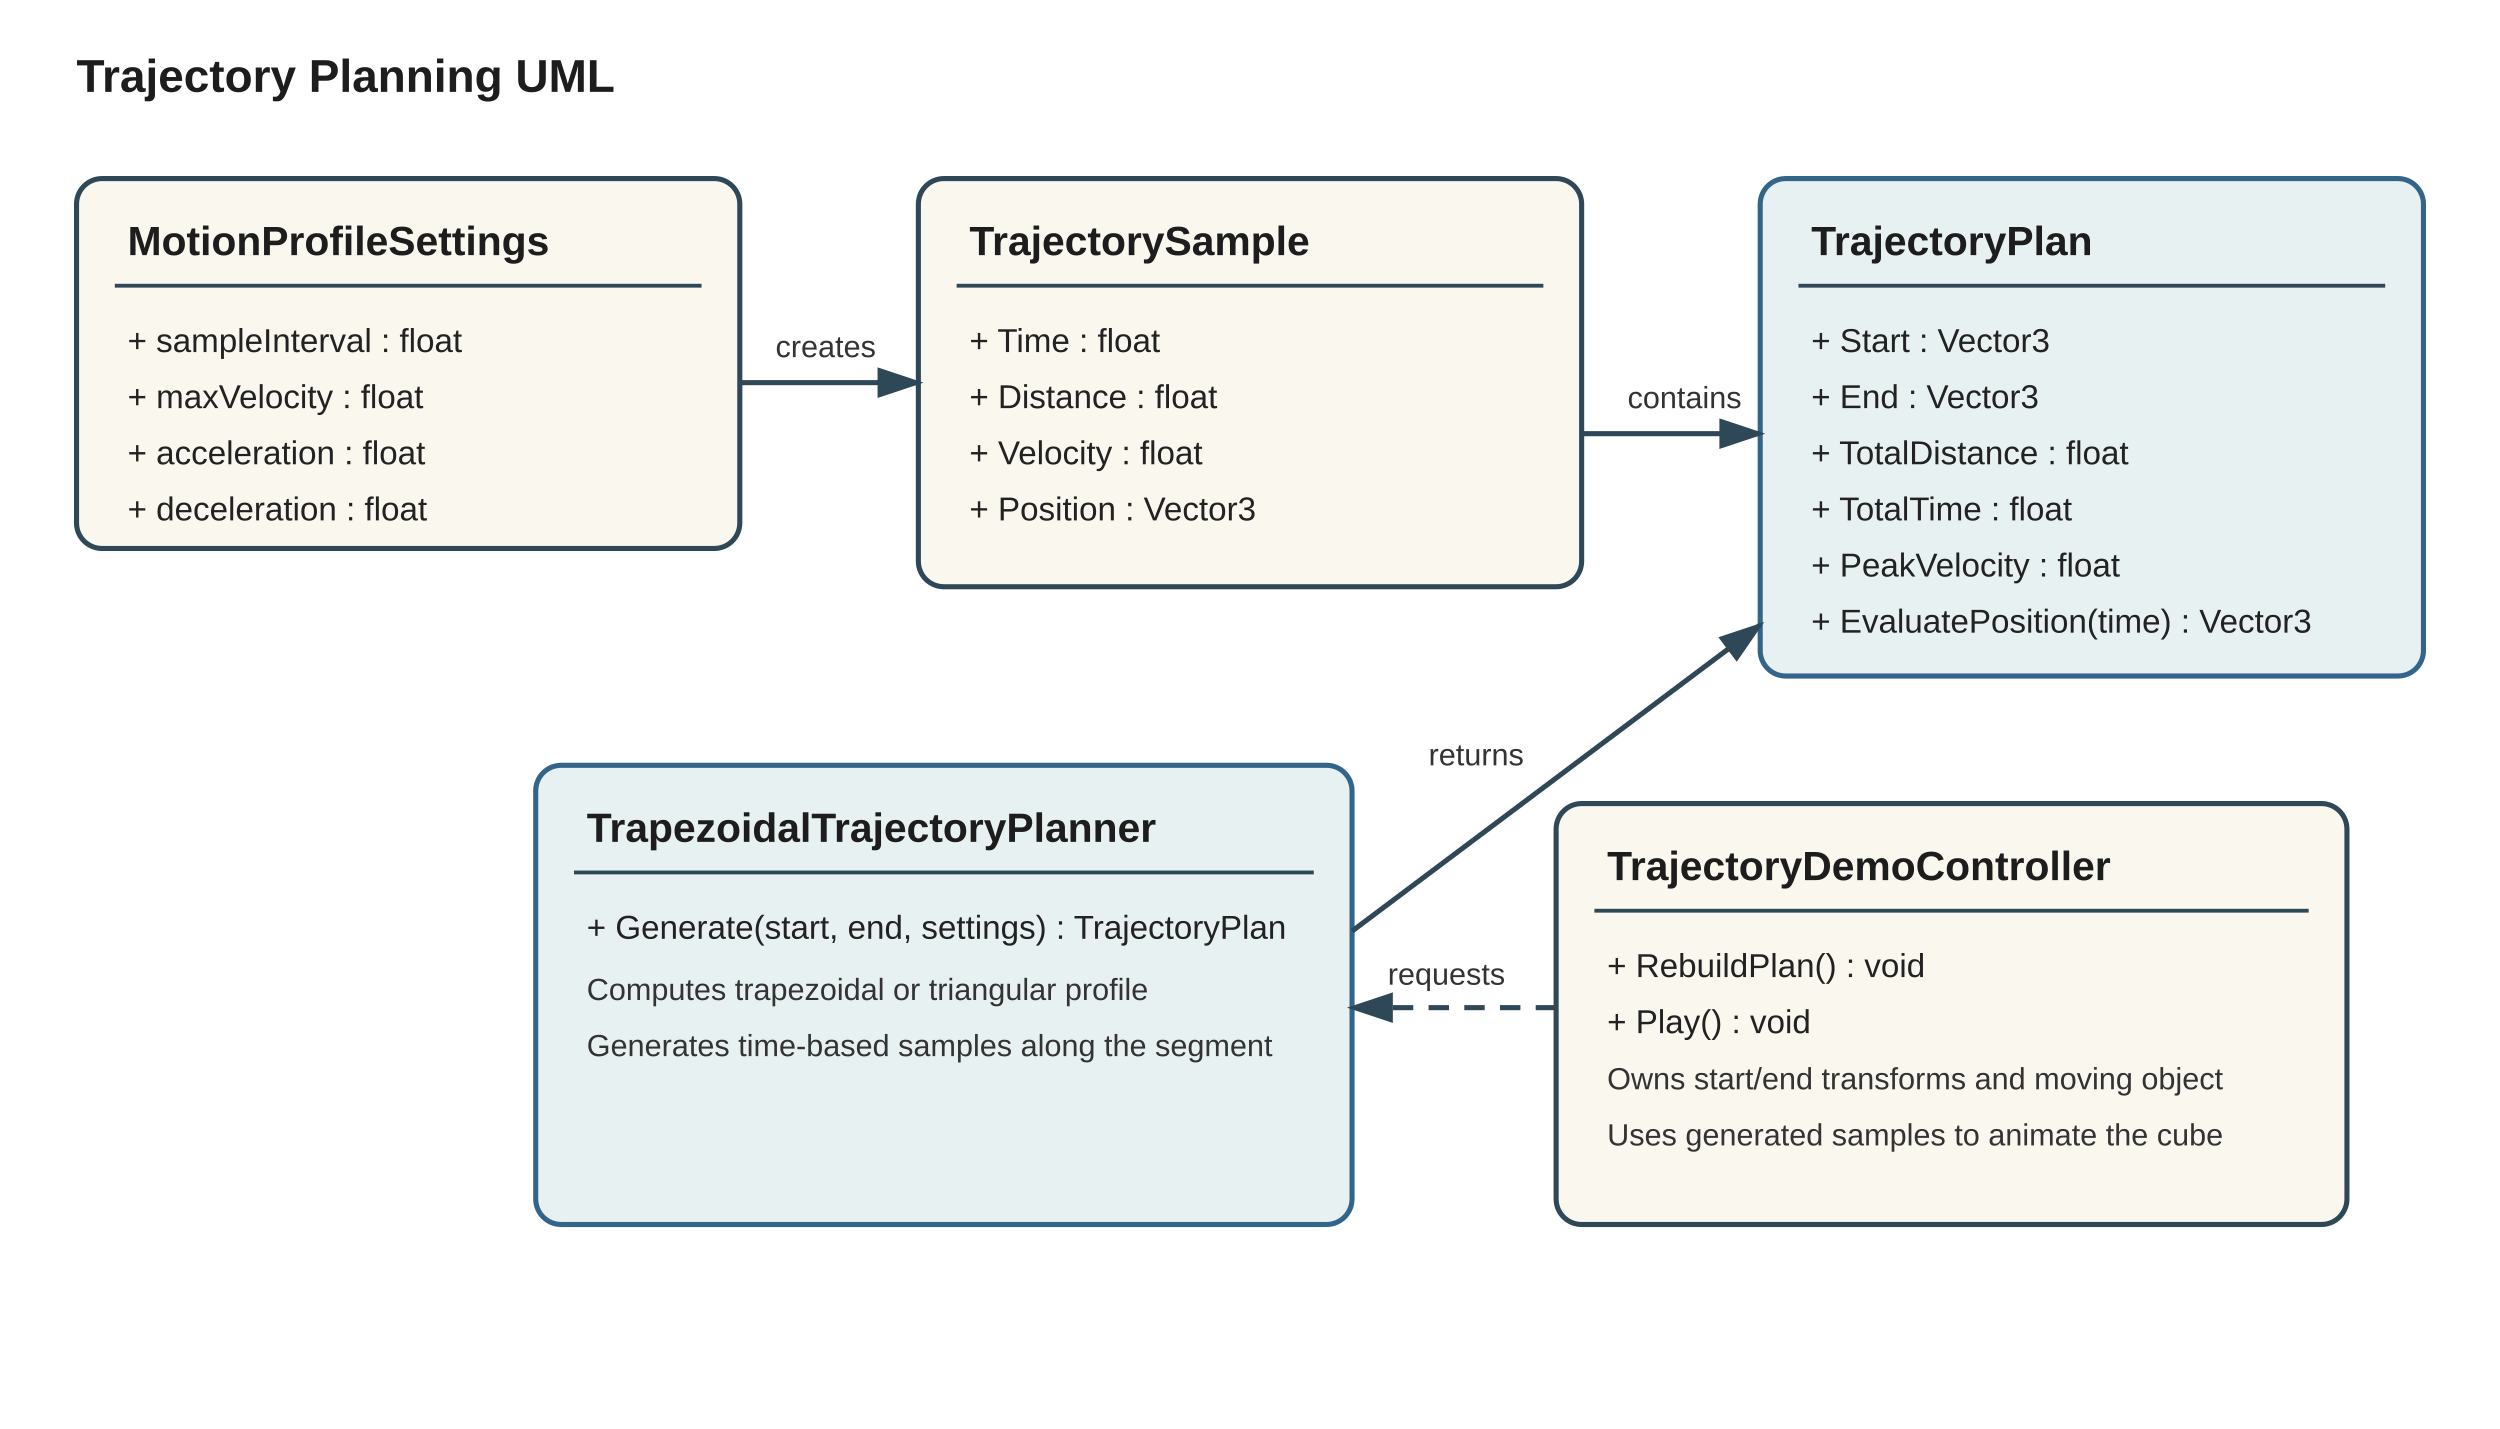
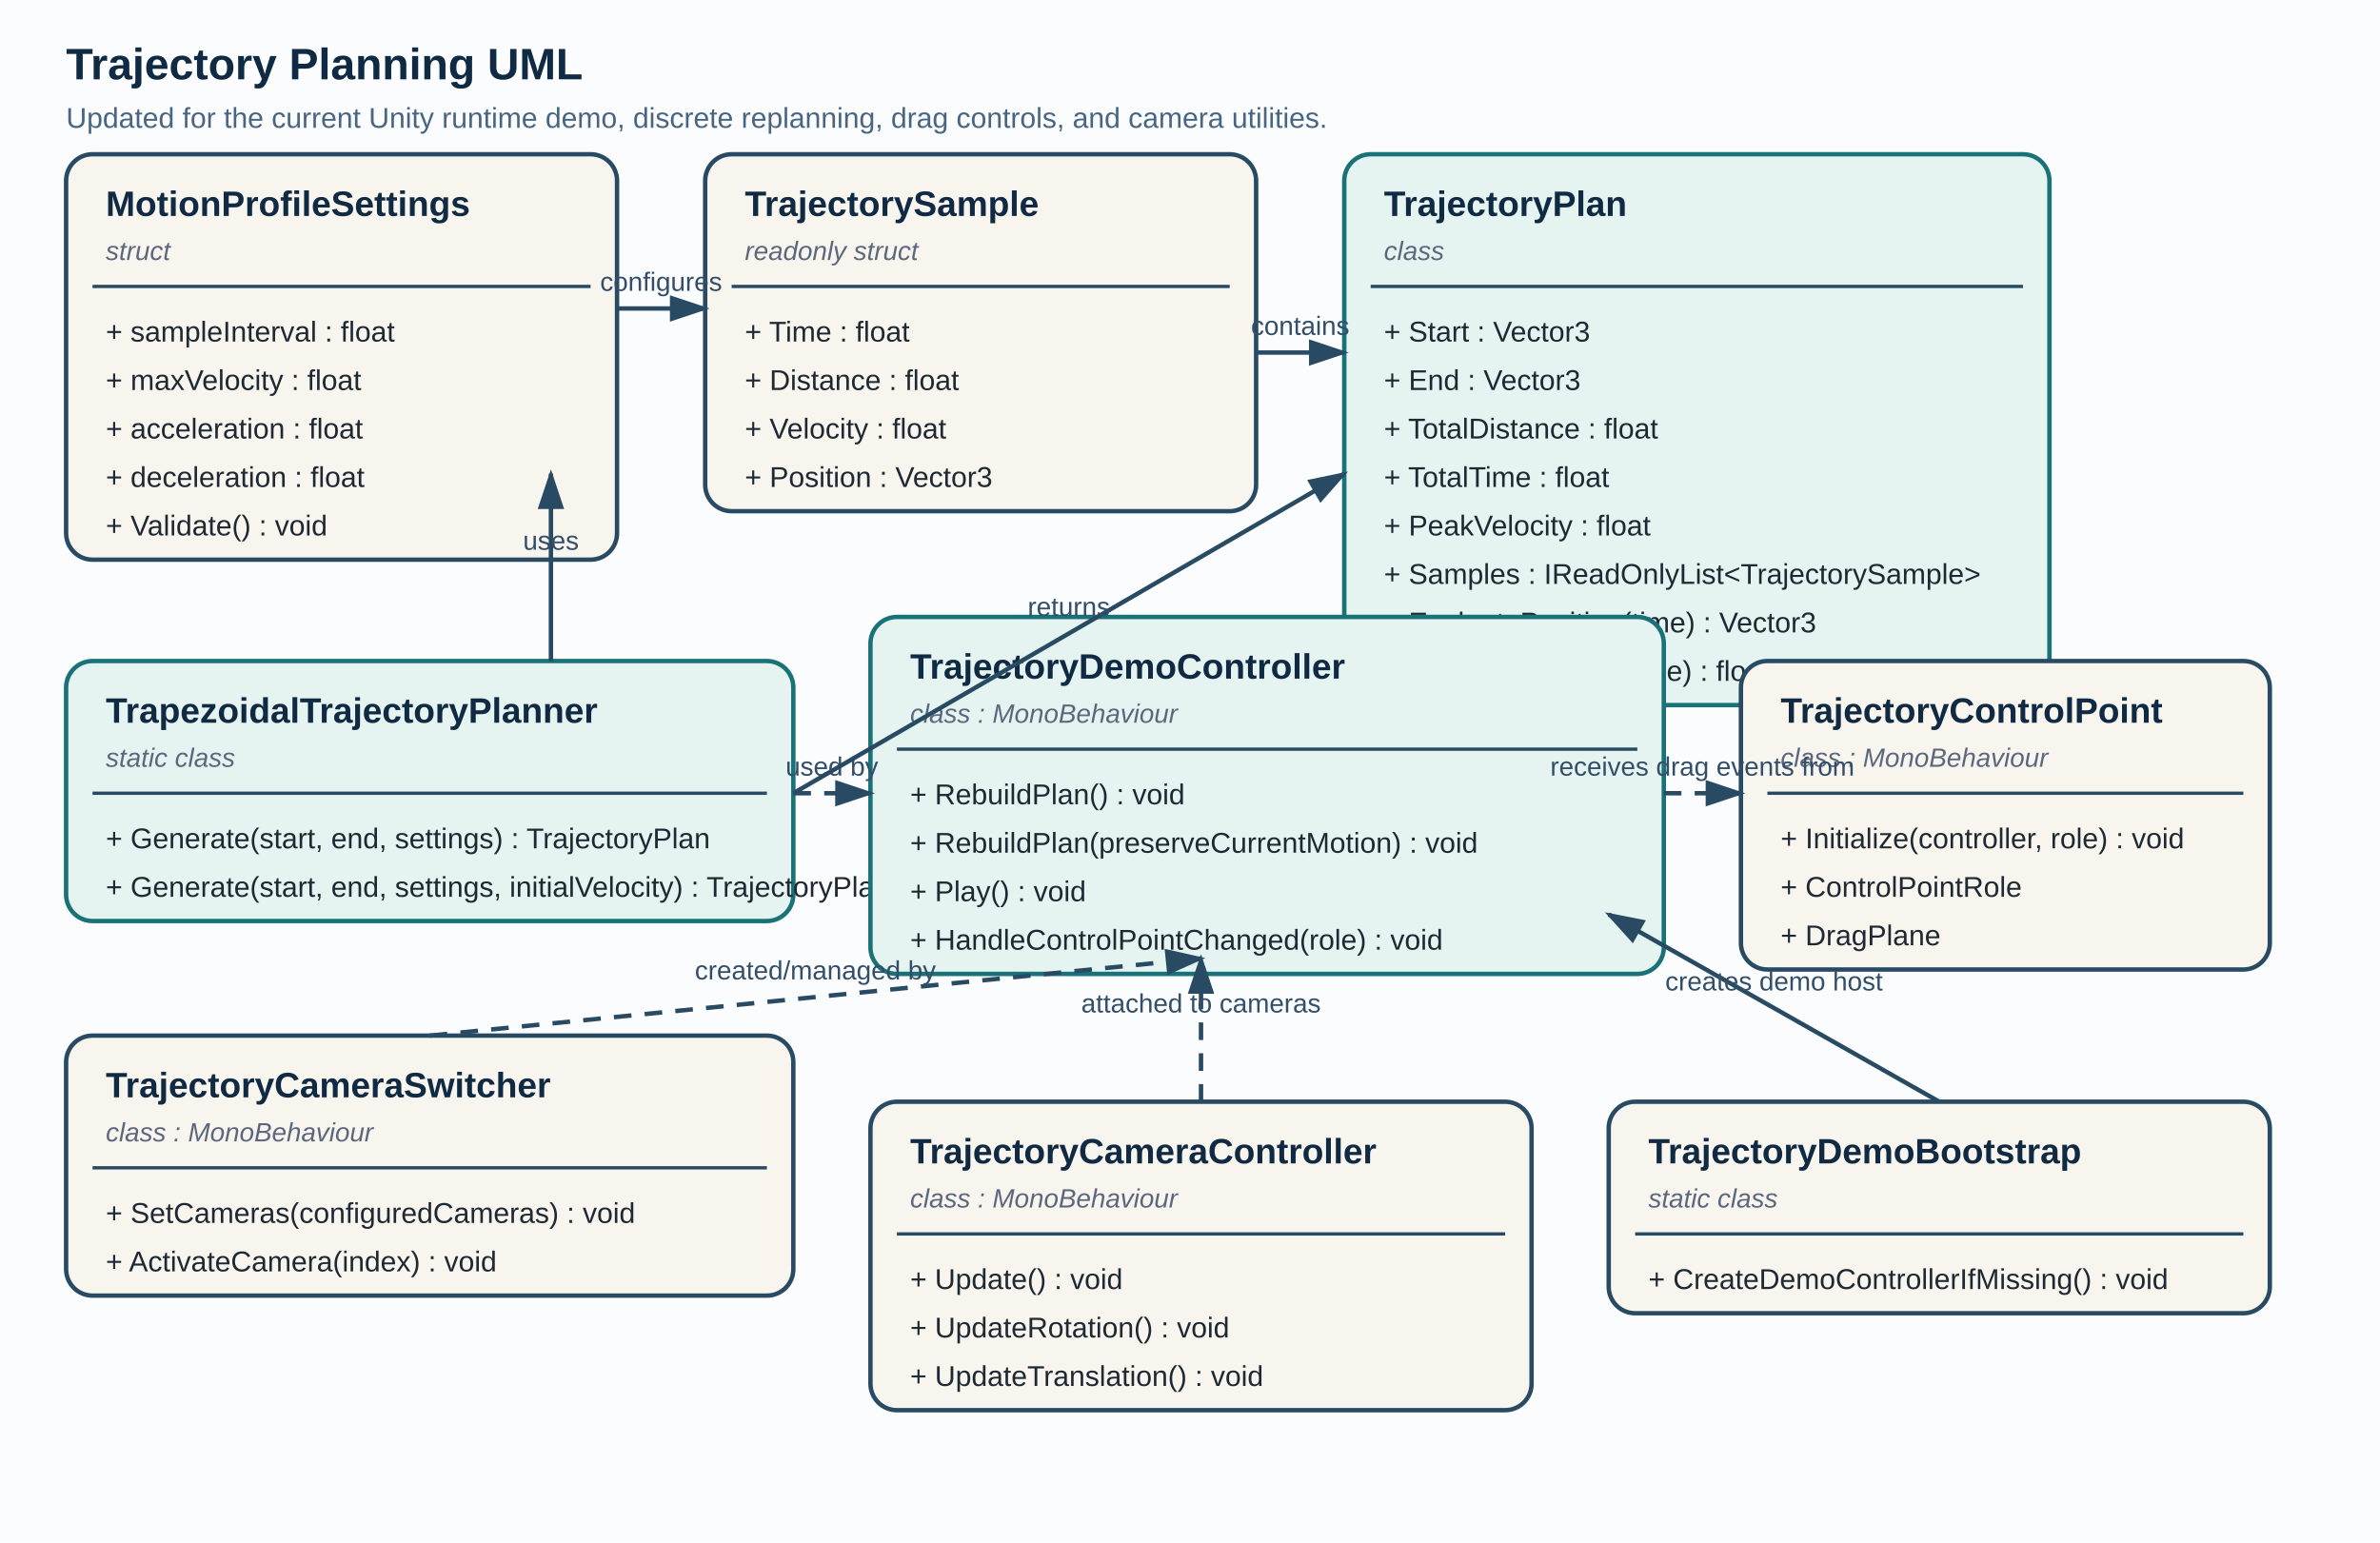
- <svg xmlns="http://www.w3.org/2000/svg" width="980" height="560" viewBox="0 0 980 560">
+ <svg xmlns="http://www.w3.org/2000/svg" width="1080" height="700" viewBox="0 0 1080 700">
  <style>
-     .title { font: 700 18px Arial, sans-serif; fill: #1d1d1d; }
-     .box-title { font: 700 16px Arial, sans-serif; fill: #1d1d1d; }
-     .text { font: 13px Arial, sans-serif; fill: #222; }
-     .small { font: 12px Arial, sans-serif; fill: #333; }
-     .box { fill: #faf7ef; stroke: #2f4858; stroke-width: 2; rx: 10; ry: 10; }
-     .accent { fill: #e8f1f2; stroke: #33658a; stroke-width: 2; rx: 10; ry: 10; }
-     .line { stroke: #2f4858; stroke-width: 2; fill: none; marker-end: url(#arrow); }
-     .dash { stroke-dasharray: 8 6; }
+     .title { font: 700 20px Arial, sans-serif; fill: #102a43; }
+     .subtitle { font: 13px Arial, sans-serif; fill: #486581; }
+     .box-title { font: 700 16px Arial, sans-serif; fill: #102a43; }
+     .meta { font: italic 12px Arial, sans-serif; fill: #5c677d; }
+     .text { font: 13px Arial, sans-serif; fill: #1f2933; }
+     .label { font: 12px Arial, sans-serif; fill: #334e68; }
+     .box { fill: #f8f5ef; stroke: #284b63; stroke-width: 2; rx: 12; ry: 12; }
+     .accent { fill: #e6f4f1; stroke: #197278; stroke-width: 2; rx: 12; ry: 12; }
+     .line { stroke: #284b63; stroke-width: 2; fill: none; marker-end: url(#arrow); }
+     .dashed { stroke-dasharray: 8 6; }
  </style>
  <defs>
    <marker id="arrow" markerWidth="10" markerHeight="10" refX="8" refY="3" orient="auto" markerUnits="strokeWidth">
-       <path d="M0,0 L0,6 L9,3 z" fill="#2f4858" />
+       <path d="M0,0 L0,6 L9,3 z" fill="#284b63" />
    </marker>
  </defs>
+   <rect x="0" y="0" width="1080" height="700" fill="#fbfcfe" />
  <text x="30" y="36" class="title">Trajectory Planning UML</text>
-   <rect x="30" y="70" width="260" height="145" class="box" />
-   <text x="50" y="100" class="box-title">MotionProfileSettings</text>
-   <line x1="45" y1="112" x2="275" y2="112" stroke="#2f4858" stroke-width="1.5" />
-   <text x="50" y="138" class="text">+ sampleInterval : float</text>
-   <text x="50" y="160" class="text">+ maxVelocity : float</text>
-   <text x="50" y="182" class="text">+ acceleration : float</text>
-   <text x="50" y="204" class="text">+ deceleration : float</text>
-   <rect x="360" y="70" width="260" height="160" class="box" />
-   <text x="380" y="100" class="box-title">TrajectorySample</text>
-   <line x1="375" y1="112" x2="605" y2="112" stroke="#2f4858" stroke-width="1.5" />
-   <text x="380" y="138" class="text">+ Time : float</text>
-   <text x="380" y="160" class="text">+ Distance : float</text>
-   <text x="380" y="182" class="text">+ Velocity : float</text>
-   <text x="380" y="204" class="text">+ Position : Vector3</text>
-   <rect x="690" y="70" width="260" height="195" class="accent" />
-   <text x="710" y="100" class="box-title">TrajectoryPlan</text>
-   <line x1="705" y1="112" x2="935" y2="112" stroke="#2f4858" stroke-width="1.5" />
-   <text x="710" y="138" class="text">+ Start : Vector3</text>
-   <text x="710" y="160" class="text">+ End : Vector3</text>
-   <text x="710" y="182" class="text">+ TotalDistance : float</text>
-   <text x="710" y="204" class="text">+ TotalTime : float</text>
-   <text x="710" y="226" class="text">+ PeakVelocity : float</text>
-   <text x="710" y="248" class="text">+ EvaluatePosition(time) : Vector3</text>
-   <rect x="210" y="300" width="320" height="180" class="accent" />
-   <text x="230" y="330" class="box-title">TrapezoidalTrajectoryPlanner</text>
-   <line x1="225" y1="342" x2="515" y2="342" stroke="#2f4858" stroke-width="1.5" />
-   <text x="230" y="368" class="text">+ Generate(start, end, settings) : TrajectoryPlan</text>
-   <text x="230" y="392" class="small">Computes trapezoidal or triangular profile</text>
-   <text x="230" y="414" class="small">Generates time-based samples along the segment</text>
-   <rect x="610" y="315" width="310" height="165" class="box" />
-   <text x="630" y="345" class="box-title">TrajectoryDemoController</text>
-   <line x1="625" y1="357" x2="905" y2="357" stroke="#2f4858" stroke-width="1.5" />
-   <text x="630" y="383" class="text">+ RebuildPlan() : void</text>
-   <text x="630" y="405" class="text">+ Play() : void</text>
-   <text x="630" y="427" class="small">Owns start/end transforms and moving object</text>
-   <text x="630" y="449" class="small">Uses generated samples to animate the cube</text>
-   <line x1="290" y1="150" x2="360" y2="150" class="line" />
-   <text x="304" y="140" class="small">creates</text>
-   <line x1="620" y1="170" x2="690" y2="170" class="line" />
-   <text x="638" y="160" class="small">contains</text>
-   <line x1="530" y1="365" x2="690" y2="245" class="line" />
-   <text x="560" y="300" class="small">returns</text>
-   <line x1="610" y1="395" x2="530" y2="395" class="line dash" />
-   <text x="544" y="386" class="small">requests</text>
+   <text x="30" y="58" class="subtitle">Updated for the current Unity runtime demo, discrete replanning, drag controls, and camera utilities.</text>
+   <rect x="30" y="70" width="250" height="184" class="box" />
+   <text x="48" y="98" class="box-title">MotionProfileSettings</text>
+   <text x="48" y="118" class="meta">struct</text>
+   <line x1="42" y1="130" x2="268" y2="130" stroke="#284b63" stroke-width="1.5" />
+   <text x="48" y="155" class="text">+ sampleInterval : float</text>
+   <text x="48" y="177" class="text">+ maxVelocity : float</text>
+   <text x="48" y="199" class="text">+ acceleration : float</text>
+   <text x="48" y="221" class="text">+ deceleration : float</text>
+   <text x="48" y="243" class="text">+ Validate() : void</text>
+   <rect x="320" y="70" width="250" height="162" class="box" />
+   <text x="338" y="98" class="box-title">TrajectorySample</text>
+   <text x="338" y="118" class="meta">readonly struct</text>
+   <line x1="332" y1="130" x2="558" y2="130" stroke="#284b63" stroke-width="1.5" />
+   <text x="338" y="155" class="text">+ Time : float</text>
+   <text x="338" y="177" class="text">+ Distance : float</text>
+   <text x="338" y="199" class="text">+ Velocity : float</text>
+   <text x="338" y="221" class="text">+ Position : Vector3</text>
+   <rect x="610" y="70" width="320" height="250" class="accent" />
+   <text x="628" y="98" class="box-title">TrajectoryPlan</text>
+   <text x="628" y="118" class="meta">class</text>
+   <line x1="622" y1="130" x2="918" y2="130" stroke="#284b63" stroke-width="1.5" />
+   <text x="628" y="155" class="text">+ Start : Vector3</text>
+   <text x="628" y="177" class="text">+ End : Vector3</text>
+   <text x="628" y="199" class="text">+ TotalDistance : float</text>
+   <text x="628" y="221" class="text">+ TotalTime : float</text>
+   <text x="628" y="243" class="text">+ PeakVelocity : float</text>
+   <text x="628" y="265" class="text">+ Samples : IReadOnlyList&lt;TrajectorySample&gt;</text>
+   <text x="628" y="287" class="text">+ EvaluatePosition(time) : Vector3</text>
+   <text x="628" y="309" class="text">+ EvaluateVelocity(time) : float</text>
+   <rect x="30" y="300" width="330" height="118" class="accent" />
+   <text x="48" y="328" class="box-title">TrapezoidalTrajectoryPlanner</text>
+   <text x="48" y="348" class="meta">static class</text>
+   <line x1="42" y1="360" x2="348" y2="360" stroke="#284b63" stroke-width="1.5" />
+   <text x="48" y="385" class="text">+ Generate(start, end, settings) : TrajectoryPlan</text>
+   <text x="48" y="407" class="text">+ Generate(start, end, settings, initialVelocity) : TrajectoryPlan</text>
+   <rect x="395" y="280" width="360" height="162" class="accent" />
+   <text x="413" y="308" class="box-title">TrajectoryDemoController</text>
+   <text x="413" y="328" class="meta">class : MonoBehaviour</text>
+   <line x1="407" y1="340" x2="743" y2="340" stroke="#284b63" stroke-width="1.5" />
+   <text x="413" y="365" class="text">+ RebuildPlan() : void</text>
+   <text x="413" y="387" class="text">+ RebuildPlan(preserveCurrentMotion) : void</text>
+   <text x="413" y="409" class="text">+ Play() : void</text>
+   <text x="413" y="431" class="text">+ HandleControlPointChanged(role) : void</text>
+   <rect x="790" y="300" width="240" height="140" class="box" />
+   <text x="808" y="328" class="box-title">TrajectoryControlPoint</text>
+   <text x="808" y="348" class="meta">class : MonoBehaviour</text>
+   <line x1="802" y1="360" x2="1018" y2="360" stroke="#284b63" stroke-width="1.5" />
+   <text x="808" y="385" class="text">+ Initialize(controller, role) : void</text>
+   <text x="808" y="407" class="text">+ ControlPointRole</text>
+   <text x="808" y="429" class="text">+ DragPlane</text>
+   <rect x="30" y="470" width="330" height="118" class="box" />
+   <text x="48" y="498" class="box-title">TrajectoryCameraSwitcher</text>
+   <text x="48" y="518" class="meta">class : MonoBehaviour</text>
+   <line x1="42" y1="530" x2="348" y2="530" stroke="#284b63" stroke-width="1.5" />
+   <text x="48" y="555" class="text">+ SetCameras(configuredCameras) : void</text>
+   <text x="48" y="577" class="text">+ ActivateCamera(index) : void</text>
+   <rect x="395" y="500" width="300" height="140" class="box" />
+   <text x="413" y="528" class="box-title">TrajectoryCameraController</text>
+   <text x="413" y="548" class="meta">class : MonoBehaviour</text>
+   <line x1="407" y1="560" x2="683" y2="560" stroke="#284b63" stroke-width="1.5" />
+   <text x="413" y="585" class="text">+ Update() : void</text>
+   <text x="413" y="607" class="text">+ UpdateRotation() : void</text>
+   <text x="413" y="629" class="text">+ UpdateTranslation() : void</text>
+   <rect x="730" y="500" width="300" height="96" class="box" />
+   <text x="748" y="528" class="box-title">TrajectoryDemoBootstrap</text>
+   <text x="748" y="548" class="meta">static class</text>
+   <line x1="742" y1="560" x2="1018" y2="560" stroke="#284b63" stroke-width="1.5" />
+   <text x="748" y="585" class="text">+ CreateDemoControllerIfMissing() : void</text>
+   <line x1="280" y1="140" x2="320" y2="140" class="line" />
+   <text x="300.0" y="132.0" text-anchor="middle" class="label">configures</text>
+   <line x1="570" y1="160" x2="610" y2="160" class="line" />
+   <text x="590.0" y="152.0" text-anchor="middle" class="label">contains</text>
+   <line x1="360" y1="360" x2="395" y2="360" class="line dashed" />
+   <text x="377.5" y="352.0" text-anchor="middle" class="label">used by</text>
+   <line x1="250" y1="300" x2="250" y2="215" class="line" />
+   <text x="250.0" y="249.5" text-anchor="middle" class="label">uses</text>
+   <line x1="360" y1="360" x2="610" y2="215" class="line" />
+   <text x="485.0" y="279.5" text-anchor="middle" class="label">returns</text>
+   <line x1="755" y1="360" x2="790" y2="360" class="line dashed" />
+   <text x="772.5" y="352.0" text-anchor="middle" class="label">receives drag events from</text>
+   <line x1="195" y1="470" x2="545" y2="435" class="line dashed" />
+   <text x="370.0" y="444.5" text-anchor="middle" class="label">created/managed by</text>
+   <line x1="545" y1="500" x2="545" y2="435" class="line dashed" />
+   <text x="545.0" y="459.5" text-anchor="middle" class="label">attached to cameras</text>
+   <line x1="880" y1="500" x2="730" y2="415" class="line" />
+   <text x="805.0" y="449.5" text-anchor="middle" class="label">creates demo host</text>
</svg>
